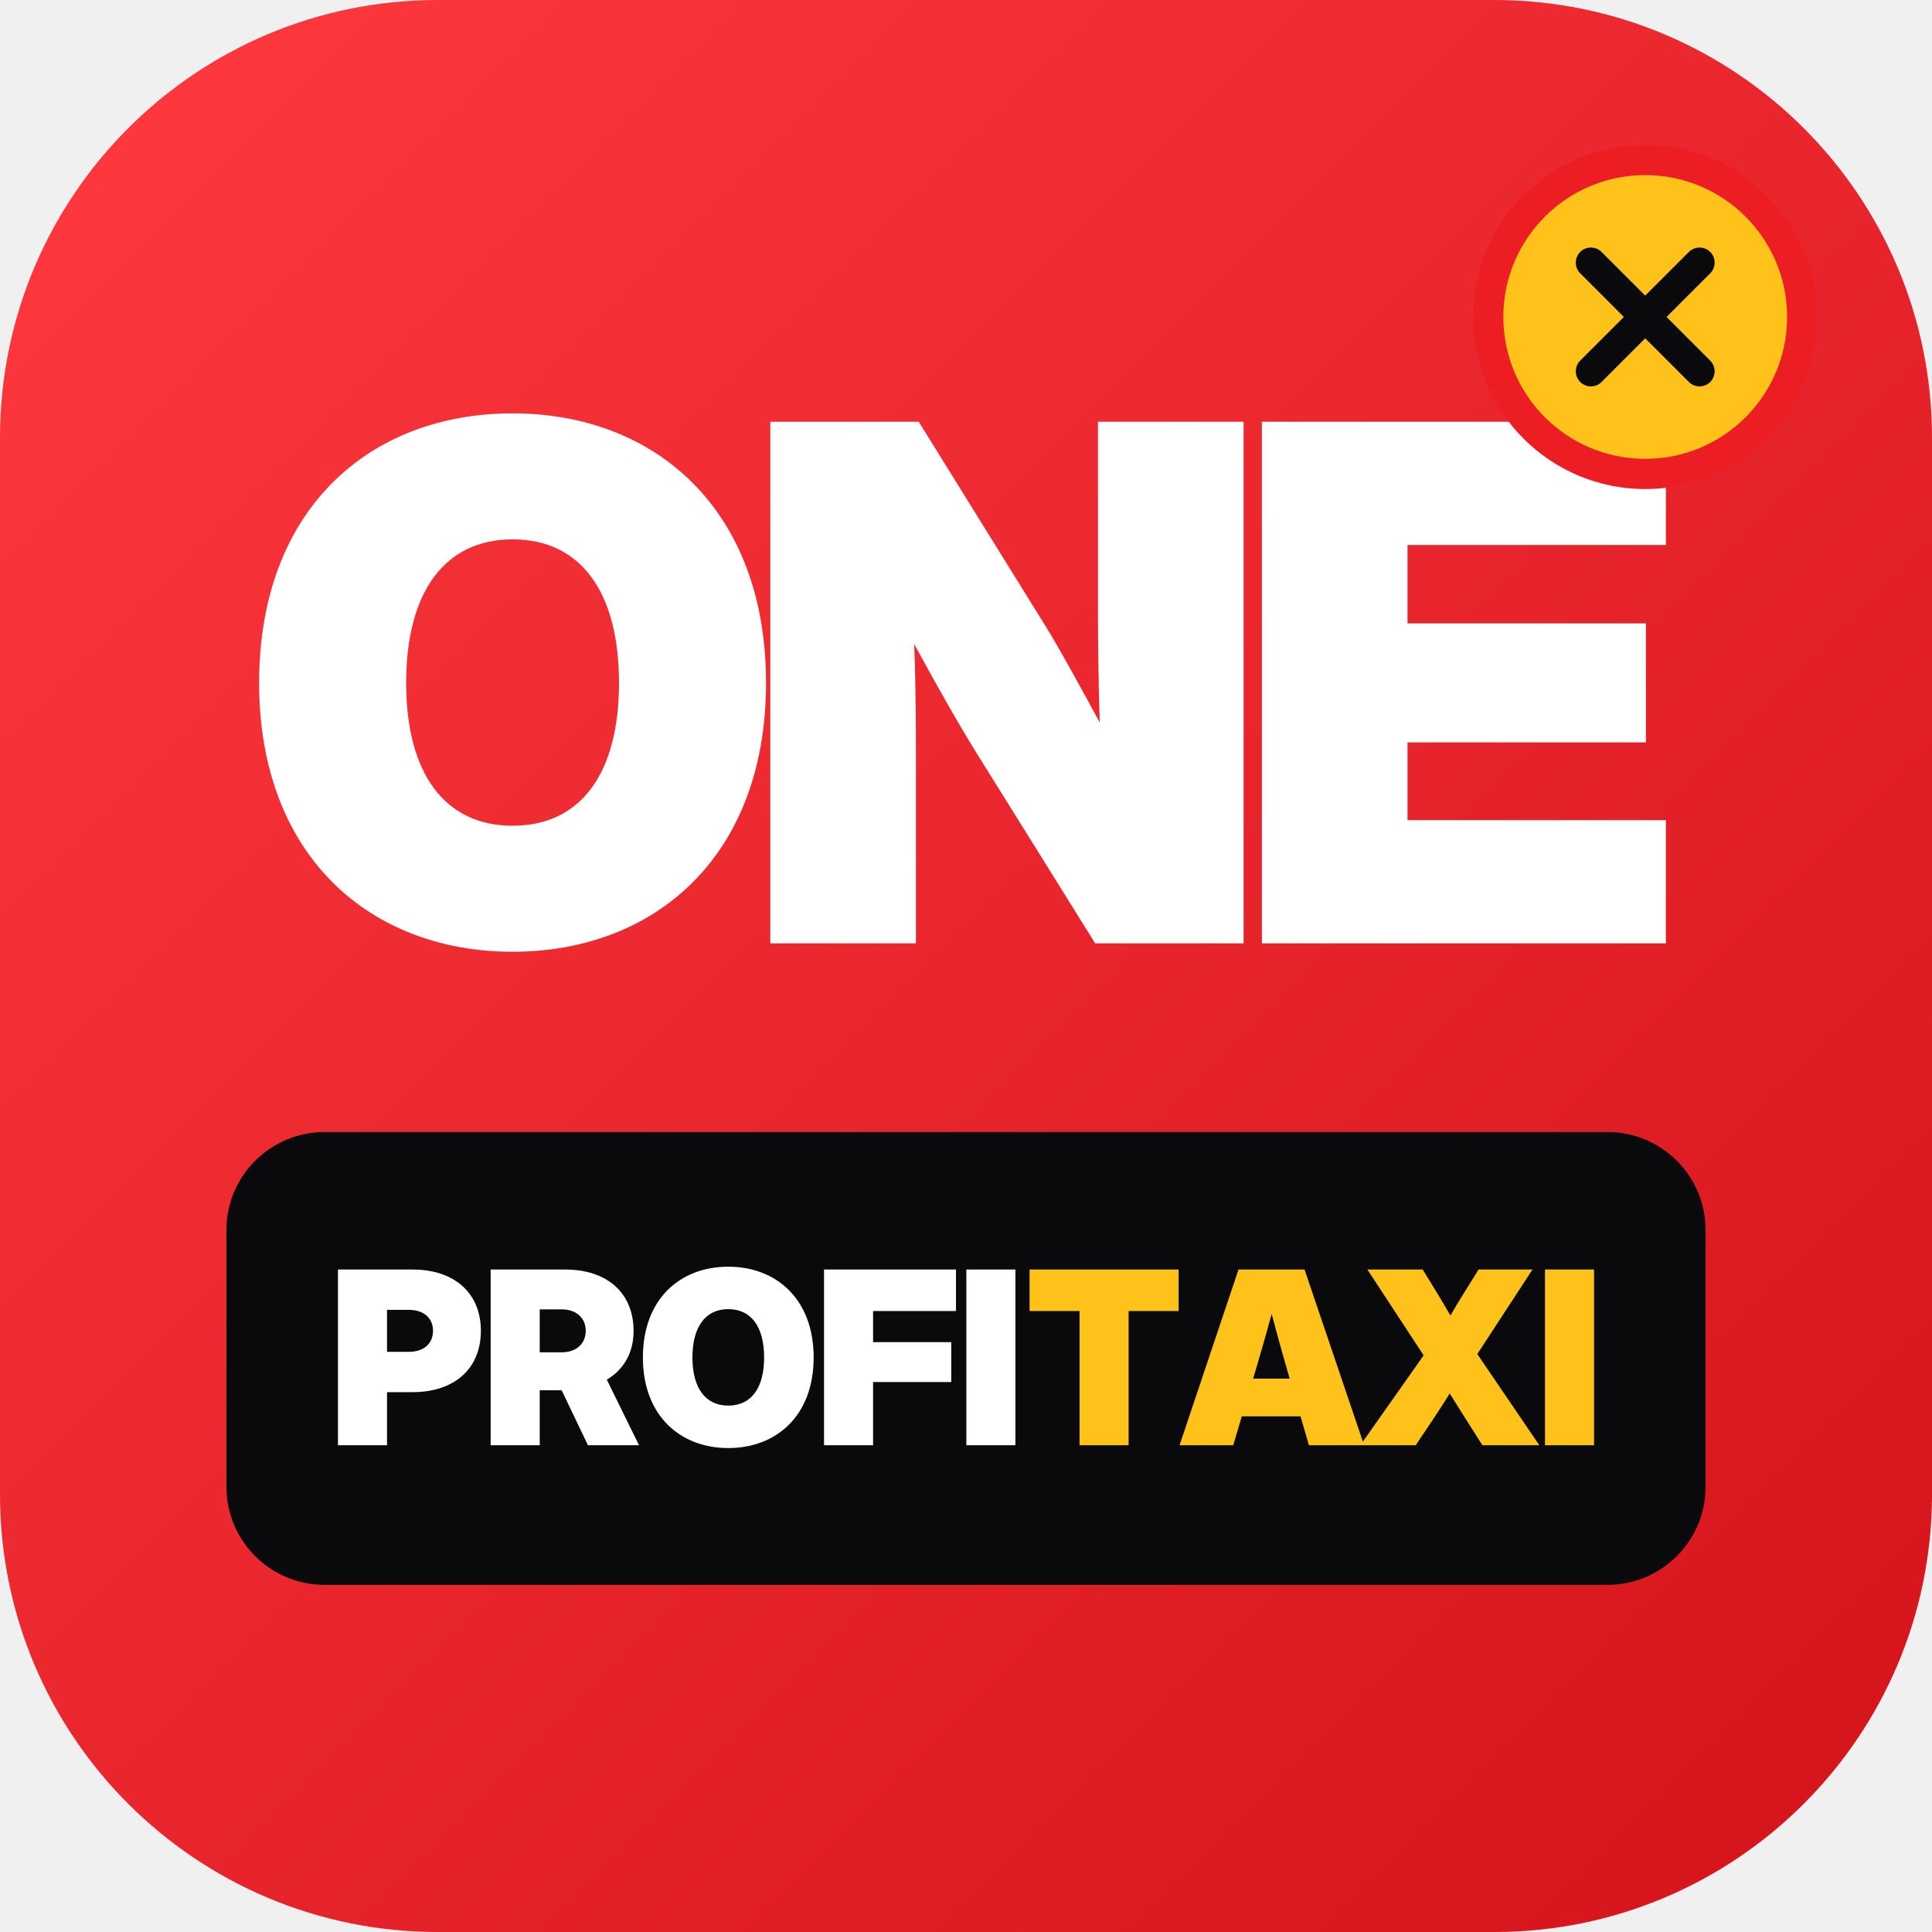
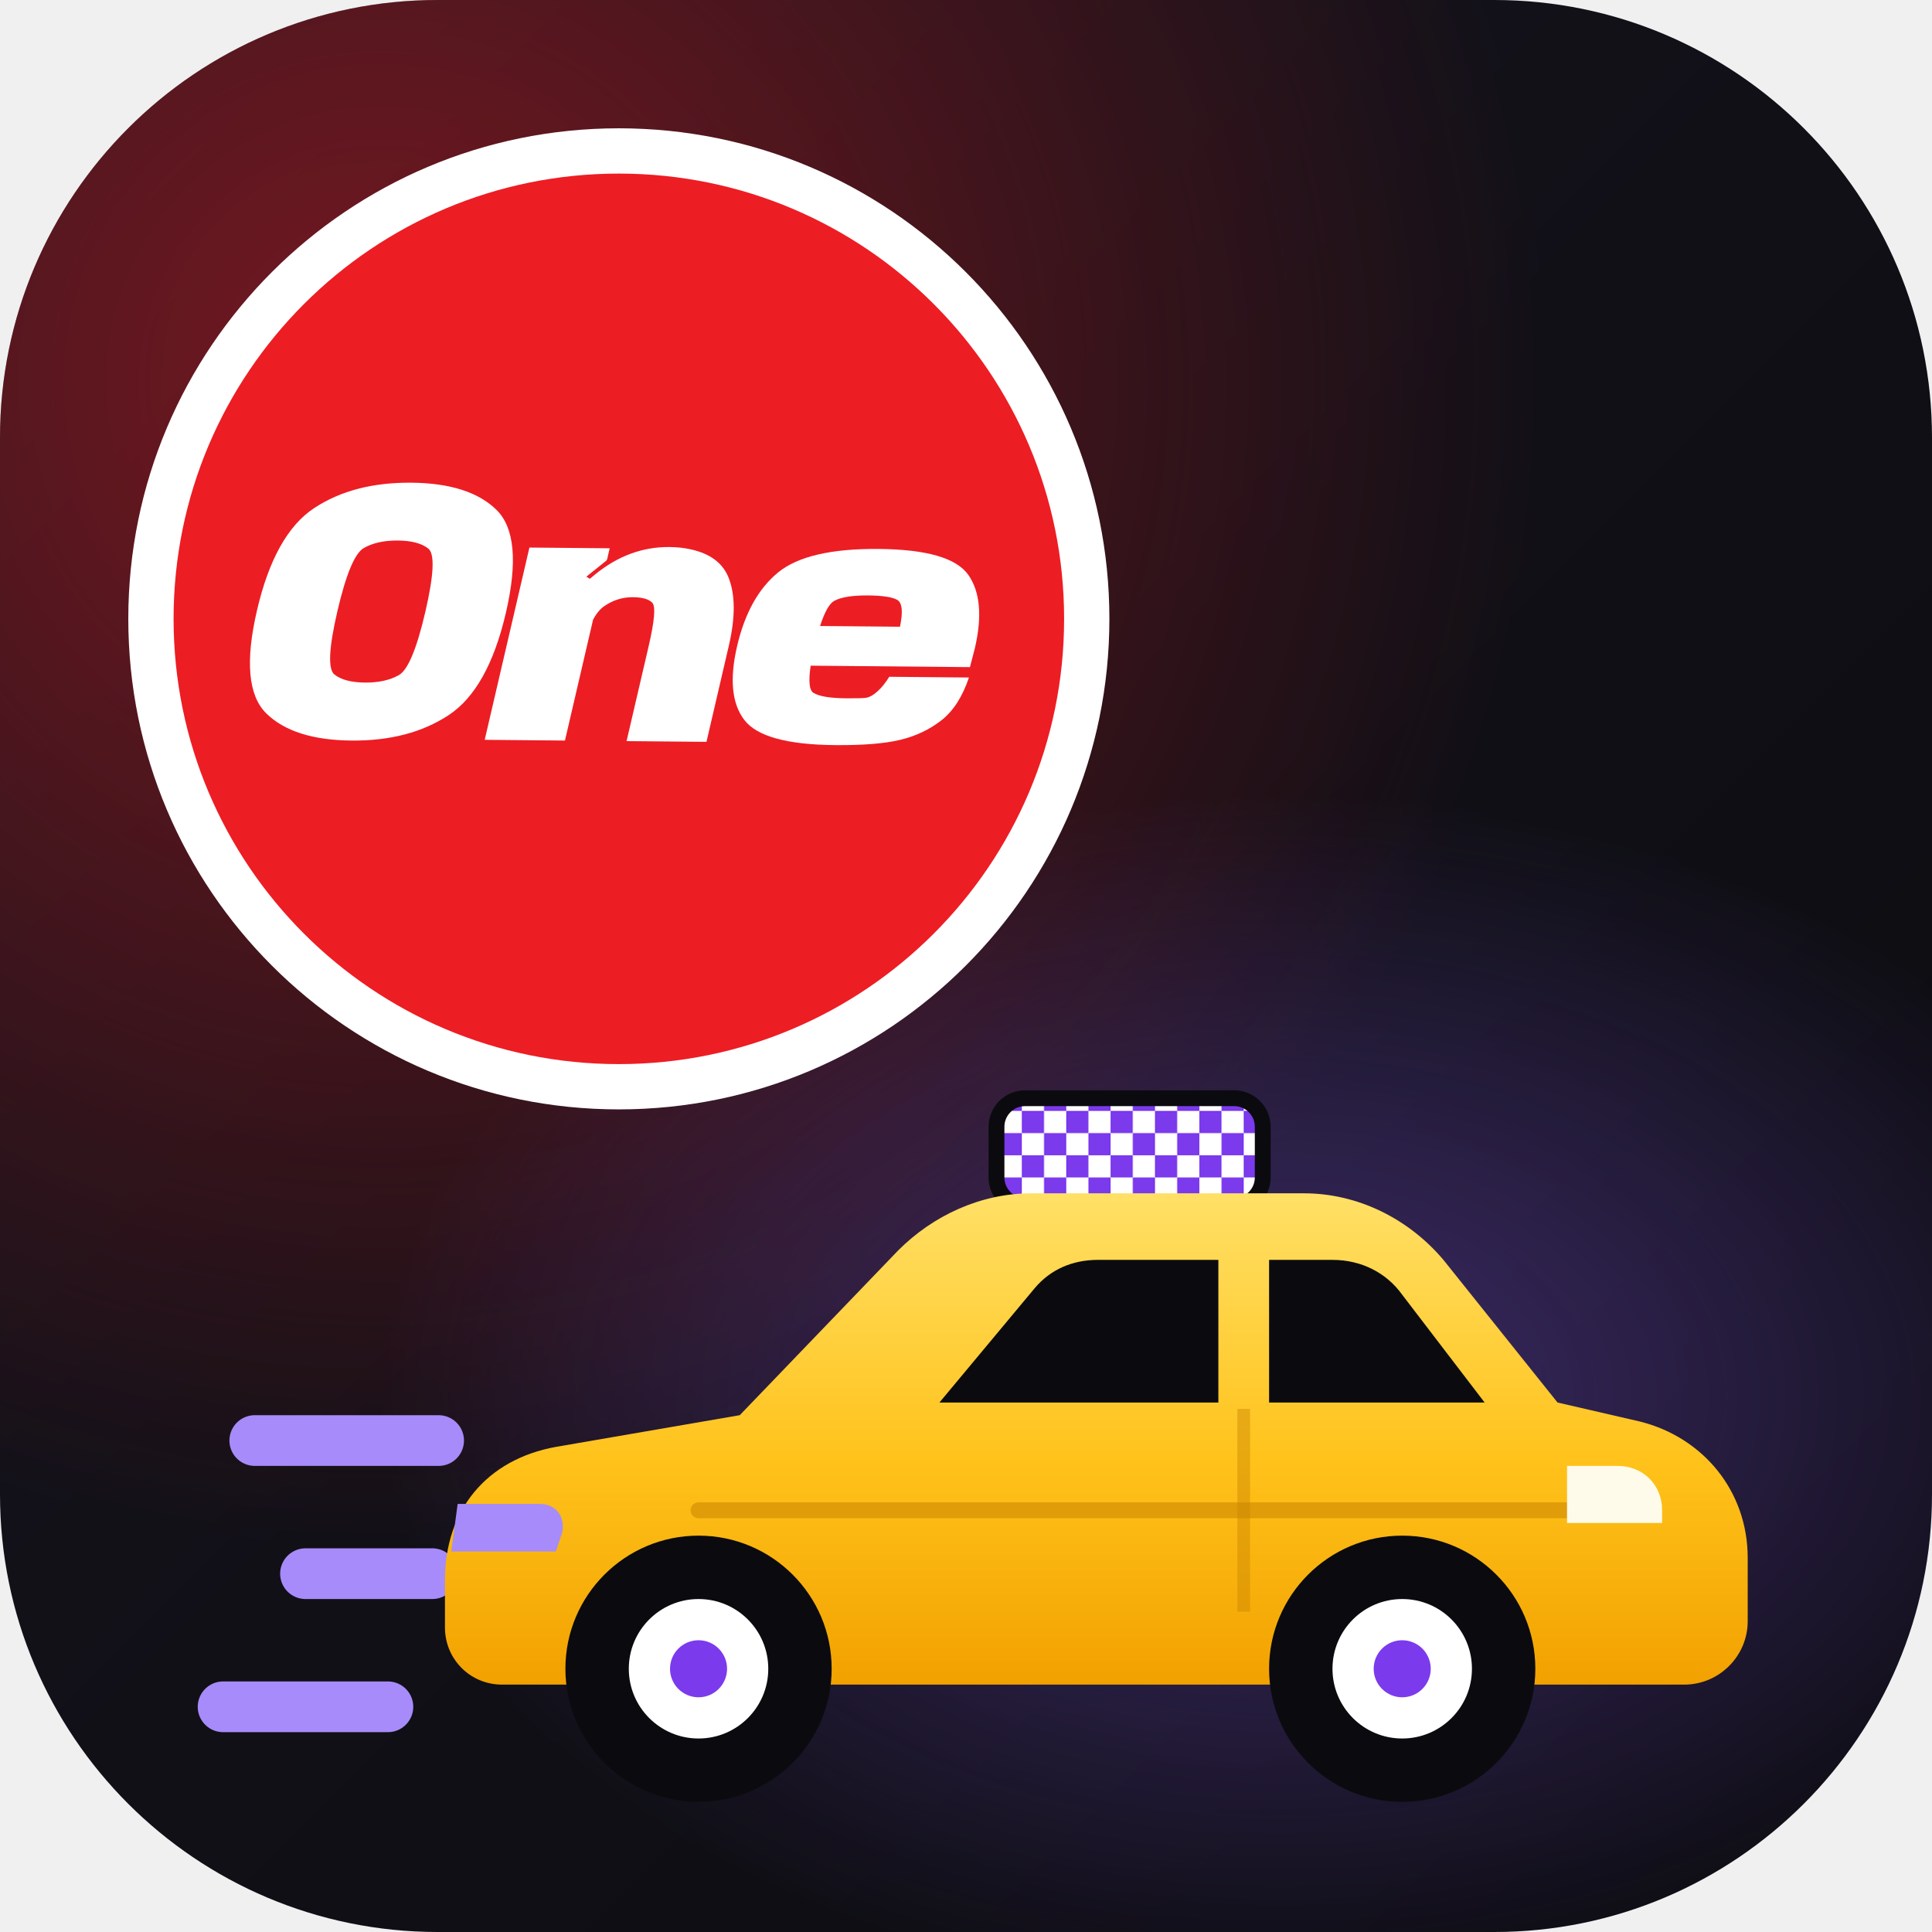
<svg xmlns="http://www.w3.org/2000/svg" viewBox="0 0 512 512">
  <defs>
+     <linearGradient id="pbg" x1="0" y1="0" x2="1" y2="1">
+       <stop offset="0" stop-color="#17151F" />
+       <stop offset="1" stop-color="#0B0B0F" />
+     </linearGradient>
+     <linearGradient id="pcar" x1="0" y1="0" x2="0" y2="1">
+       <stop offset="0" stop-color="#FFE066" />
+       <stop offset=".55" stop-color="#FFC21A" />
+       <stop offset="1" stop-color="#F2A100" />
+     </linearGradient>
+     <radialGradient id="pglow" cx=".5" cy=".5" r=".5">
+       <stop offset="0" stop-color="#8B5CF6" stop-opacity=".38" />
+       <stop offset="1" stop-color="#8B5CF6" stop-opacity="0" />
+     </radialGradient>
+     <pattern id="pchk" width="14" height="14" patternUnits="userSpaceOnUse">
+       <rect width="14" height="14" fill="#FFFFFF" />
+       <rect width="7" height="7" fill="#7C3AED" />
+       <rect x="7" y="7" width="7" height="7" fill="#7C3AED" />
+     </pattern>
    <clipPath id="oc">
      <rect width="512" height="512" rx="116" />
    </clipPath>
-     <linearGradient id="og" x1="0" y1="0" x2="1" y2="1">
-       <stop offset="0" stop-color="#FF3A40" />
-       <stop offset="1" stop-color="#D3121A" />
-     </linearGradient>
+     <radialGradient id="rg" cx=".2" cy=".2" r=".6">
+       <stop offset="0" stop-color="#ED1D24" stop-opacity=".45" />
+       <stop offset="1" stop-color="#ED1D24" stop-opacity="0" />
+     </radialGradient>
  </defs>
  <g clip-path="url(#oc)">
-     <rect width="512" height="512" fill="url(#og)" />
-     <path d="M135.839 252.227C173.412 252.227 203.007 227.085 203.007 180.977C203.007 134.775 173.412 109.541 135.839 109.541C98.08 109.541 68.671 134.775 68.671 180.977C68.671 226.807 98.08 252.227 135.839 252.227ZM135.839 218.828C117.748 218.828 107.636 204.819 107.636 180.977C107.636 157.041 117.748 142.939 135.839 142.939C154.022 142.939 164.042 157.041 164.042 180.977C164.042 204.819 154.022 218.828 135.839 218.828Z M204.14 250.0H242.733V199.531C242.733 193.965 242.733 183.11 242.27 170.679C248.764 182.646 254.887 193.315 258.783 199.531L290.233 250.0H329.569V111.768H290.976V162.422C290.976 169.009 291.068 180.234 291.439 191.46C286.059 181.533 280.399 171.235 277.152 166.04L243.476 111.768H204.14Z M334.413 250.0H441.474V217.344H373.007V196.748H436.186V165.205H373.007V144.424H441.474V111.768H334.413Z" fill="#FFFFFF" />
-     <rect x="60.0" y="300.0" width="392.0" height="120.0" rx="26.0" fill="#0A0A0C" />
-     <path d="M89.562 383.0H102.562V368.938H109.344C120.469 368.938 127.438 362.656 127.438 352.688C127.438 342.719 120.469 336.438 109.344 336.438H89.562ZM102.562 358.25V347.125H108.375C112.281 347.125 114.75 349.281 114.75 352.688C114.75 356.094 112.281 358.25 108.375 358.25Z M130.031 383.0H143.031V368.438H148.844L155.812 383.0H169.344L160.812 365.625C165.344 362.938 167.906 358.469 167.906 352.688C167.906 342.719 160.938 336.438 149.812 336.438H130.031ZM143.031 358.375V347.0H148.844C152.75 347.0 155.219 349.281 155.219 352.688C155.219 356.094 152.75 358.375 148.844 358.375Z M193.0 383.75C205.656 383.75 215.625 375.281 215.625 359.75C215.625 344.188 205.656 335.688 193.0 335.688C180.281 335.688 170.375 344.188 170.375 359.75C170.375 375.188 180.281 383.75 193.0 383.75ZM193.0 372.5C186.906 372.5 183.5 367.781 183.5 359.75C183.5 351.688 186.906 346.938 193.0 346.938C199.125 346.938 202.5 351.688 202.5 359.75C202.5 367.781 199.125 372.5 193.0 372.5Z M218.375 383.0H231.375V366.25H252.094V355.688H231.375V347.438H253.344V336.438H218.375Z M269.094 336.438H256.094V383.0H269.094Z" fill="#FFFFFF" />
-     <path d="M272.844 347.438H286.094V383.0H299.094V347.438H312.344V336.438H272.844Z M312.594 383.0H326.812L329.094 375.344H344.656L346.875 383.0H361.5L345.719 336.438H328.219ZM332.094 365.344 332.219 364.938C333.906 359.312 335.469 353.875 337.0 348.219C338.5 353.875 340.031 359.312 341.656 364.938L341.781 365.344Z M360.5 383.0H375.188L380.531 375.0C381.812 373.094 383.0 371.188 384.188 369.281C385.375 371.188 386.562 373.094 387.781 375.0L392.844 383.0H407.938L391.5 358.844L406.125 336.438H391.844L388.062 342.5C386.781 344.531 385.562 346.594 384.375 348.625C383.188 346.594 382.0 344.531 380.75 342.5L377.031 336.438H362.375L377.281 359.188Z M422.438 336.438H409.438V383.0H422.438Z" fill="#FFC21A" />
-     <g transform="translate(436,84) scale(1.6)">
-       <circle r="26" fill="#FFC21A" stroke="#ED1D24" stroke-width="5" />
-       <path d="M-9 -9 L9 9 M9 -9 L-9 9" stroke="#0A0A0C" stroke-width="5" stroke-linecap="round" />
+     <rect width="512" height="512" fill="url(#pbg)" />
+     <rect width="512" height="512" fill="url(#rg)" />
+     <ellipse cx="340" cy="370" rx="240" ry="160" fill="url(#pglow)" />
+     <circle cx="164" cy="164" r="130" fill="#FFFFFF" />
+     <circle cx="164" cy="164" r="118" fill="#ED1D24" />
+     <g fill="#fff" transform="translate(164,164) scale(0.2891) translate(-500,-470)">
+       <path d="M 267.242 528.414 C 279.723 528.527 290.094 526.242 298.363 521.559 C 306.629 516.871 314.699 497.602 322.574 463.75 C 330.469 429.797 331.391 410.414 325.332 405.598 C 319.277 400.781 310.008 398.316 297.531 398.203 C 284.941 398.086 274.516 400.375 266.25 405.059 C 257.98 409.746 249.898 429.066 242.004 463.016 C 234.129 496.867 233.223 516.203 239.277 521.02 C 245.332 525.836 254.656 528.301 267.242 528.414 M 254.883 581.57 C 219.398 581.25 193.379 572.953 176.832 556.684 C 160.281 540.414 157.426 508.969 168.27 462.348 C 179.113 415.727 196.551 384.465 220.586 368.562 C 244.617 352.664 274.375 344.875 309.859 345.195 C 345.23 345.516 371.223 353.812 387.828 370.082 C 404.43 386.355 407.312 417.797 396.469 464.418 C 385.625 511.043 368.16 542.305 344.074 558.203 C 319.984 574.105 290.254 581.891 254.883 581.57 " />
+       <path d="M 527.324 495.066 C 532.734 471.809 533.84 458.523 530.641 455.223 C 527.438 451.922 521.551 450.23 512.98 450.152 C 503.539 450.066 494.809 452.766 486.793 458.246 C 482.785 460.988 479.312 465.172 476.371 470.801 L 450.609 581.562 L 377.039 580.895 L 418.031 404.652 L 491.602 405.32 L 489.32 415.121 C 489.137 415.914 488.648 416.602 487.859 417.191 L 470.223 431.312 L 473.355 433.277 L 474.145 432.688 C 475.504 431.512 476.918 430.332 478.391 429.156 C 499.168 412.285 521.82 403.957 546.344 404.18 C 549.707 404.211 553.035 404.391 556.332 404.719 C 579.629 407.41 594.379 416.57 600.586 432.199 C 606.789 447.832 606.879 468.613 600.848 494.547 L 580.336 582.742 L 507.09 582.078 Z M 527.324 495.066 " />
+       <path d="M 757.707 477.223 C 760.605 463.363 759.746 455.145 755.125 452.574 C 750.504 450.004 741.68 448.66 728.66 448.539 C 714.336 448.41 703.949 450.051 697.5 453.465 C 693.02 455.906 688.672 463.602 684.465 476.559 Z M 820.934 523.773 C 814.965 541.477 806.539 554.566 795.652 563.047 C 784.762 571.531 772.172 577.492 757.891 580.93 C 743.496 584.371 723.551 585.977 698.051 585.746 C 654.211 585.348 626.574 577.707 615.141 562.82 C 603.598 547.938 601.348 525.352 608.391 495.059 C 615.438 464.773 627.961 442.246 645.969 427.48 C 663.973 412.715 694.785 405.531 738.406 405.926 C 782.137 406.324 809.438 414.234 820.312 429.656 C 831.188 445.082 833.195 467.547 826.336 497.039 L 821.84 514.258 L 675.84 512.934 C 673.719 527.195 674.562 535.488 678.375 537.805 C 683.496 541.027 693.383 542.699 708.031 542.836 C 716.496 542.91 722.422 542.793 725.812 542.477 C 729.203 542.16 732.883 540.234 736.863 536.699 C 740.836 533.164 744.5 528.637 747.852 523.109 Z M 820.934 523.773 " />
+     </g>
+     <g transform="translate(44,160) scale(.84)">
+       <g transform="translate(18,6)">
+         <g stroke="#A78BFA" stroke-linecap="round">
+           <path d="M10 258h58" stroke-width="16" />
+           <path d="M26 300h40" stroke-width="16" />
+           <path d="M0 342h52" stroke-width="16" />
+         </g>
+         <rect x="244" y="150" width="84" height="34" rx="9" fill="url(#pchk)" />
+         <rect x="244" y="150" width="84" height="34" rx="9" fill="none" stroke="#0B0B0F" stroke-width="5" />
+         <path d="M70 324c0-22 13-38 35-42l58-10 50-52c11-11 26-18 42-18h86c17 0 33 8 44 21l36 45 26 6c20 5 34 22 34 43v20c0 11-9 20-20 20H88c-10 0-18-8-18-18z" transform="translate(0,-22)" fill="url(#pcar)" />
+         <g transform="translate(0,-22)">
+           <path d="M226 268l30-36c5-6 12-9 20-9h38v45z" fill="#0B0B0F" />
+           <path d="M330 223h20c9 0 17 4 22 11l26 34h-68z" fill="#0B0B0F" />
+           <path d="M150 302h296" stroke="#C98400" stroke-width="5" stroke-linecap="round" opacity=".55" />
+           <path d="M322 270v64" stroke="#C98400" stroke-width="4" opacity=".45" />
+           <path d="M74 300h26c5 0 8 4 7 9l-2 6H72z" fill="#A78BFA" />
+           <path d="M424 288h16c8 0 14 6 14 14v4h-30z" fill="#FFFBEA" />
+           <circle cx="150" cy="352" r="42" fill="#0B0B0F" />
+           <circle cx="150" cy="352" r="22" fill="#FFFFFF" />
+           <circle cx="150" cy="352" r="9" fill="#7C3AED" />
+           <circle cx="372" cy="352" r="42" fill="#0B0B0F" />
+           <circle cx="372" cy="352" r="22" fill="#FFFFFF" />
+           <circle cx="372" cy="352" r="9" fill="#7C3AED" />
+         </g>
+       </g>
    </g>
  </g>
</svg>
